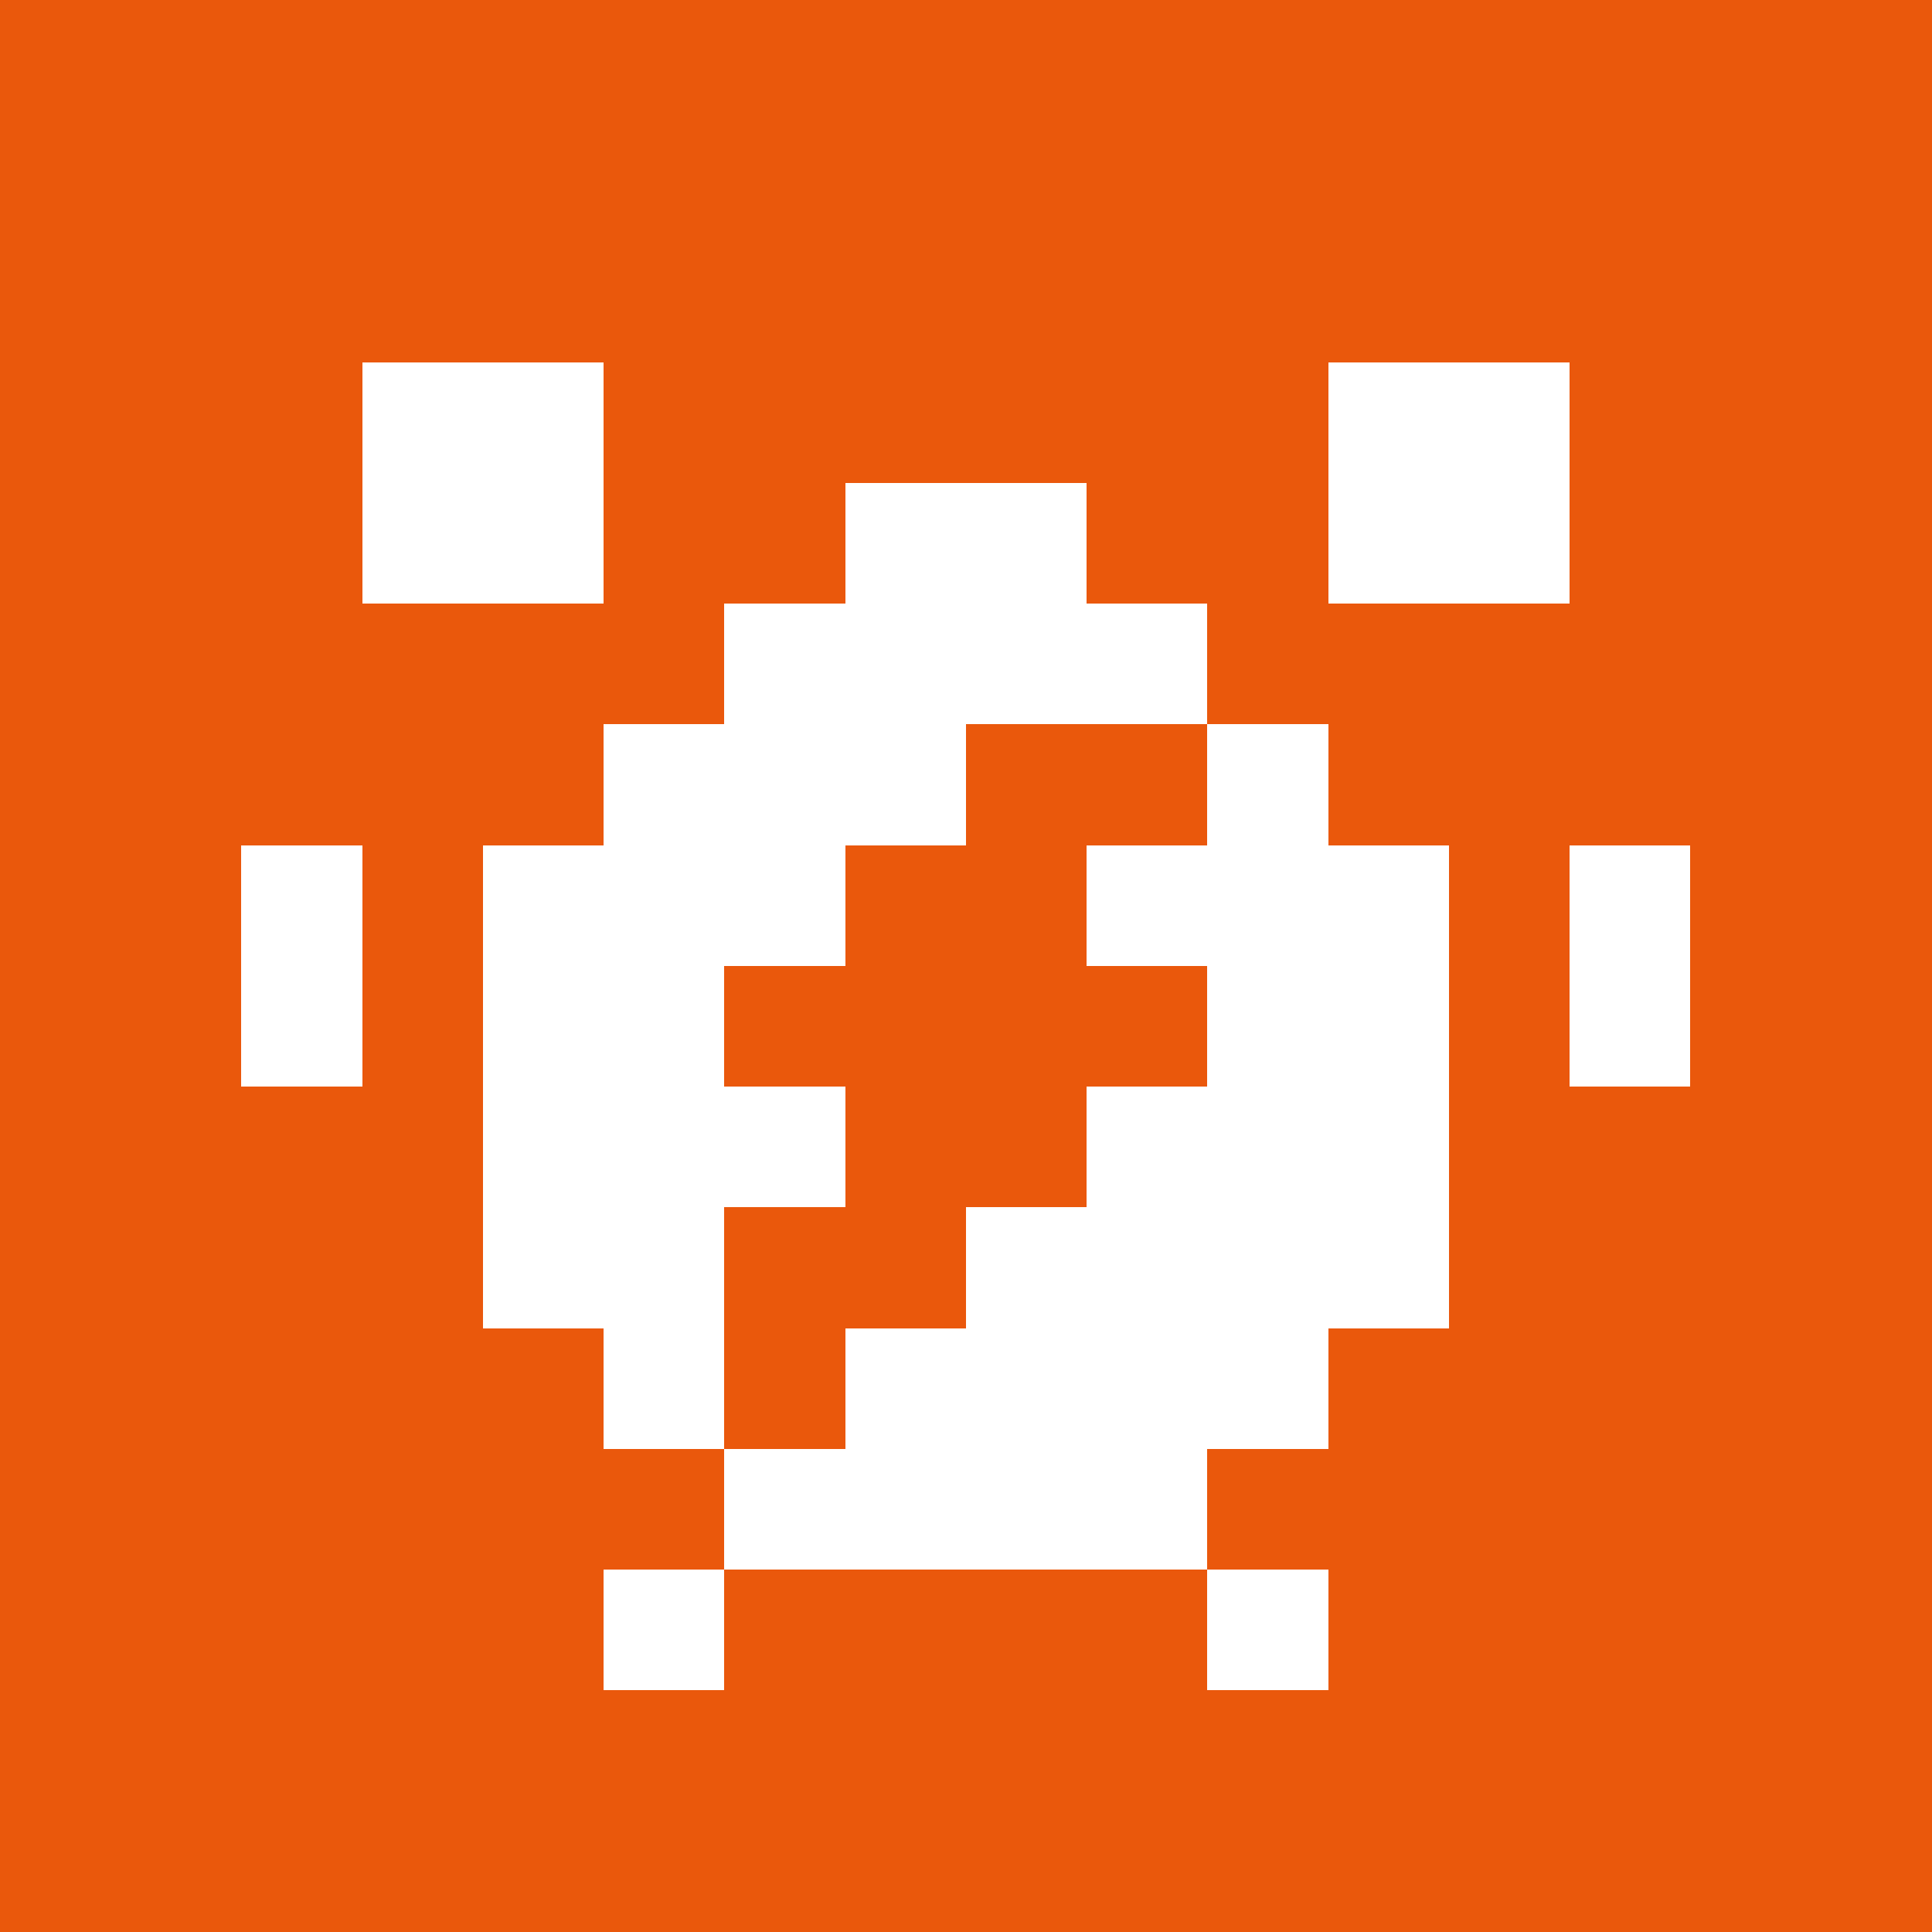
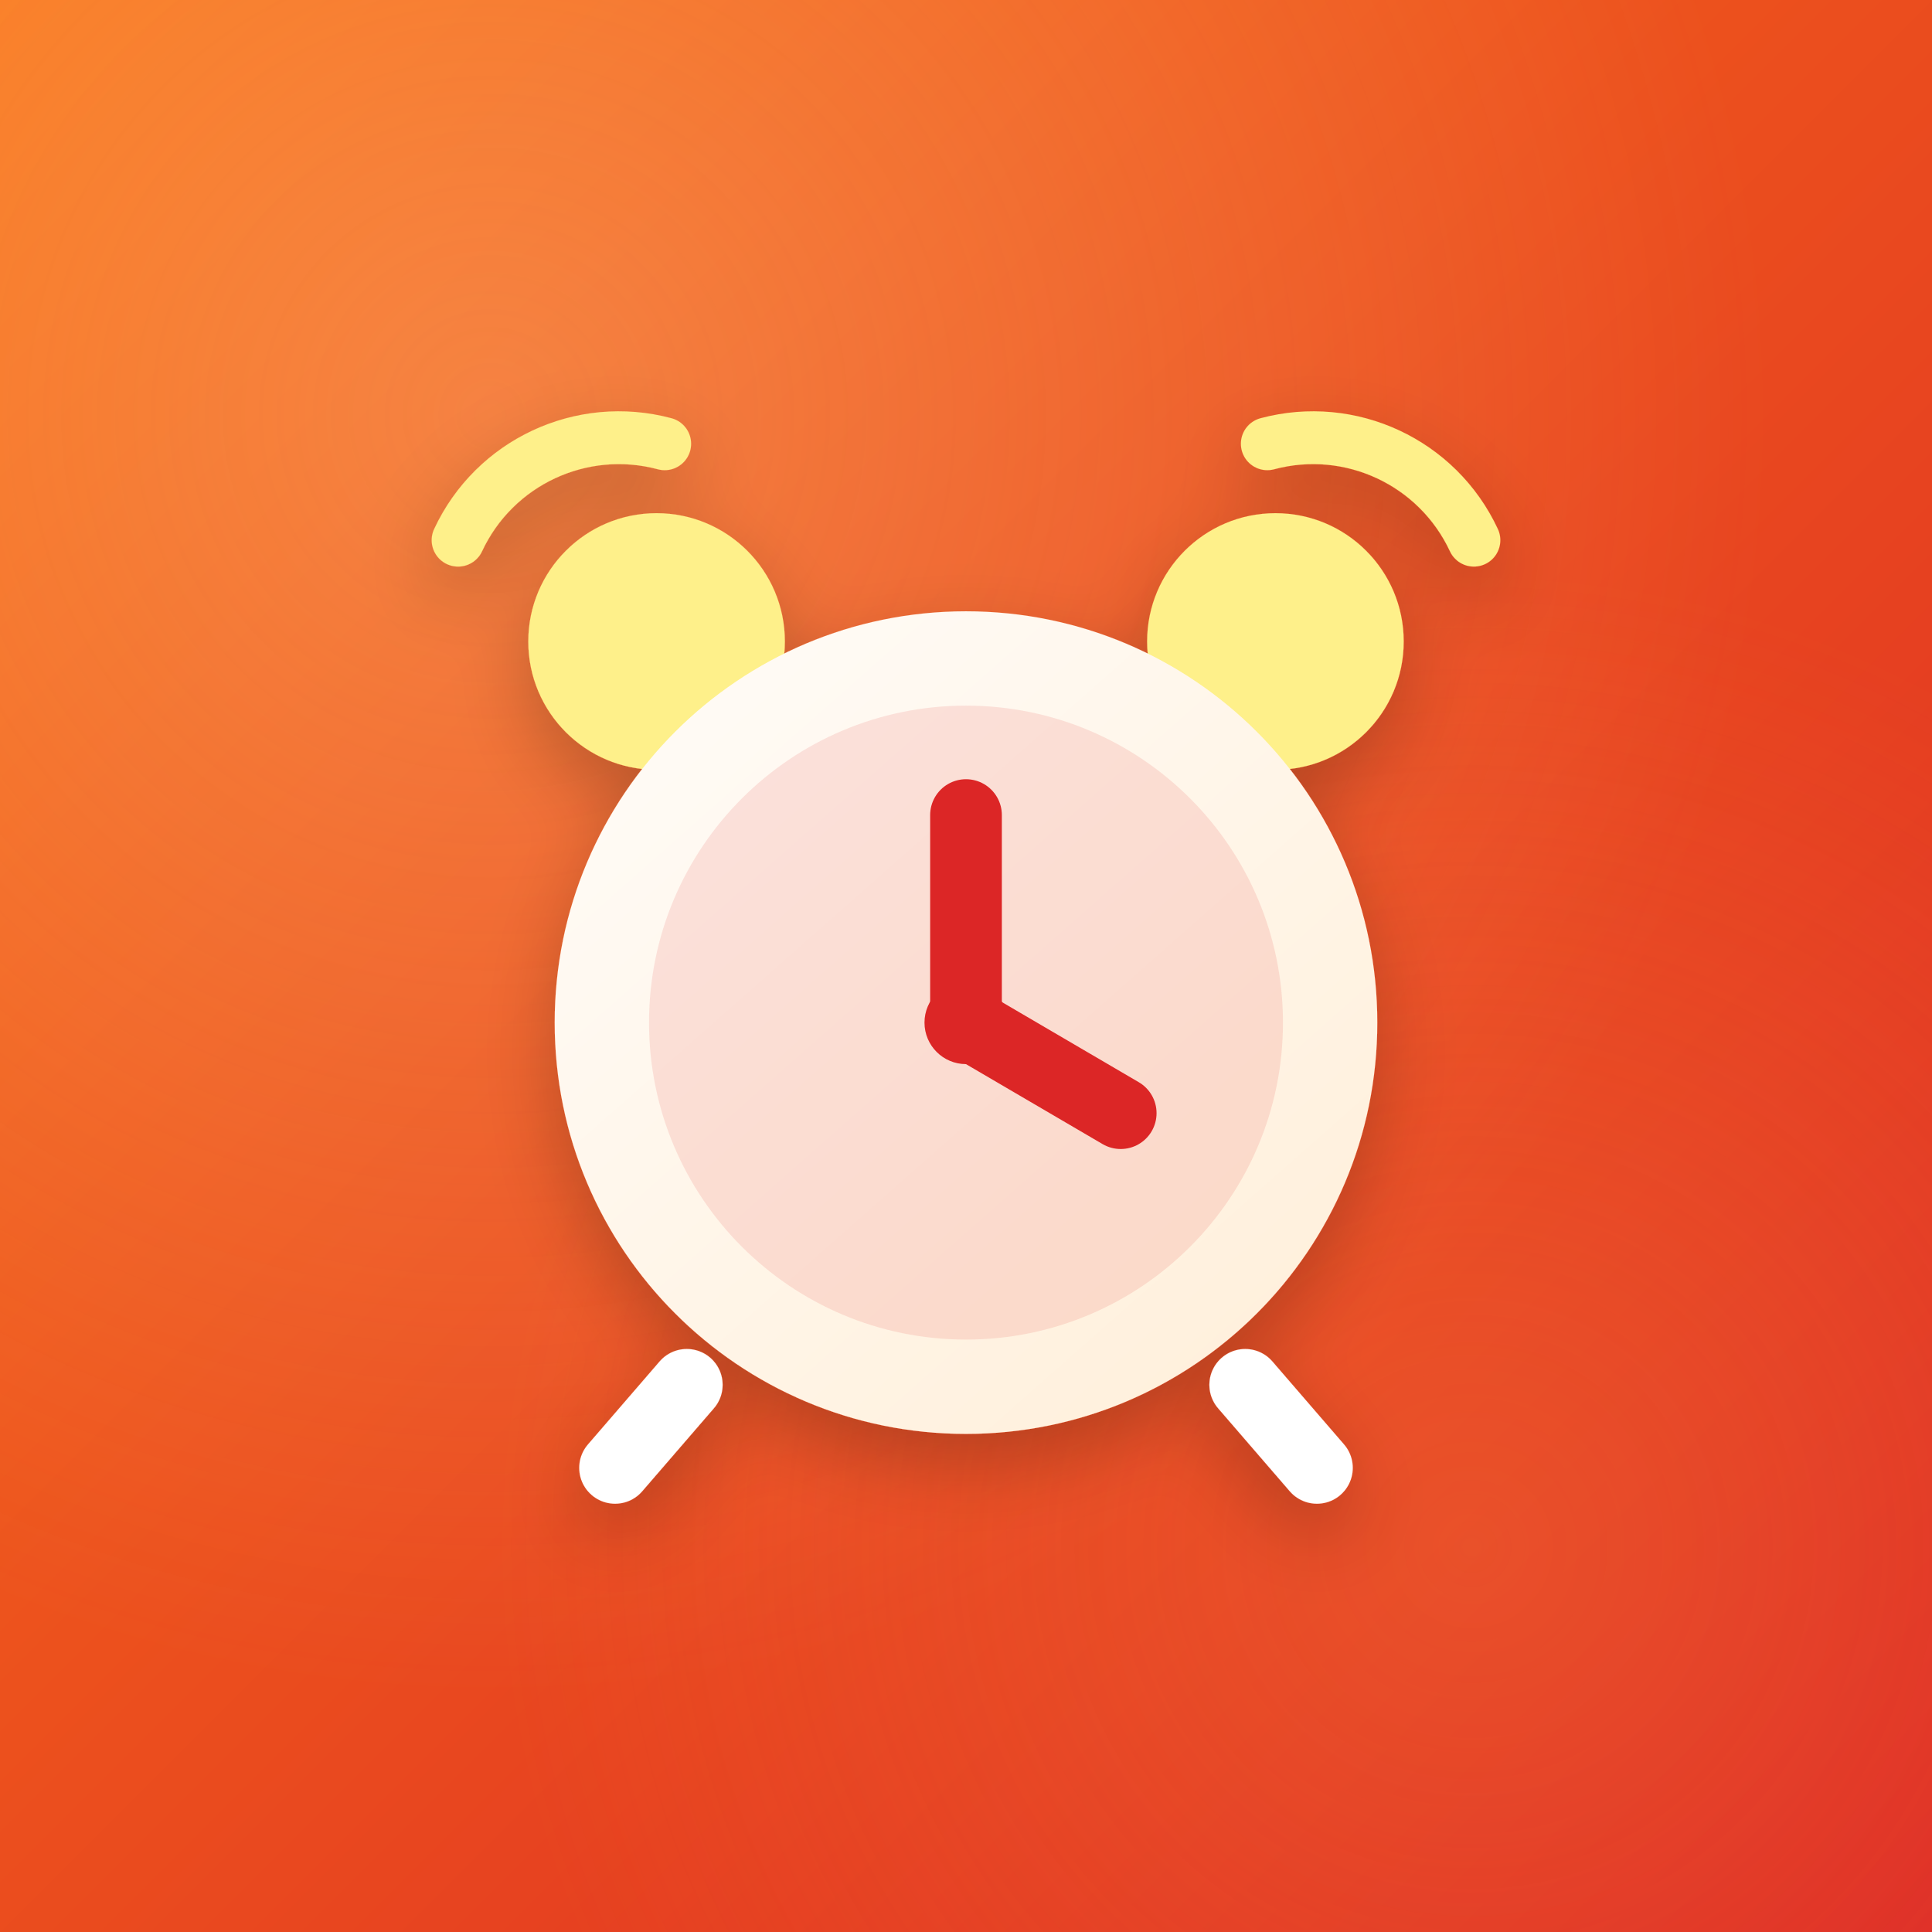
- <svg xmlns="http://www.w3.org/2000/svg" viewBox="0 0 1024 1024" shape-rendering="crispEdges">
-   <rect width="1024" height="1024" fill="#EA580C" />
-   <path fill="#FFFFFF" d="M192 192h128v64h-128zM704 192h128v64h-128zM192 256h128v64h-128zM448 256h128v64h-128zM704 256h128v64h-128zM384 320h256v64h-256zM320 384h192v64h-192zM640 384h64v64h-64zM256 448h192v64h-192zM576 448h192v64h-192zM256 512h128v64h-128zM640 512h128v64h-128zM256 576h192v64h-192zM576 576h192v64h-192zM256 640h128v64h-128zM512 640h256v64h-256zM320 704h64v64h-64zM448 704h256v64h-256zM384 768h256v64h-256zM320 832h64v64h-64zM640 832h64v64h-64zM128 448h64v128h-64zM832 448h64v128h-64z" />
+ <svg xmlns="http://www.w3.org/2000/svg" viewBox="0 0 1024 1024" width="1024" height="1024">
+   <defs>
+     <linearGradient id="bgGrad" x1="0" y1="0" x2="1024" y2="1024" gradientUnits="userSpaceOnUse">
+       <stop offset="0%" stop-color="#F97316" />
+       <stop offset="100%" stop-color="#DC2626" />
+     </linearGradient>
+     <radialGradient id="topGlow" cx="260" cy="220" r="680" gradientUnits="userSpaceOnUse">
+       <stop offset="0%" stop-color="#FED7AA" stop-opacity="0.28" />
+       <stop offset="100%" stop-color="#FED7AA" stop-opacity="0" />
+     </radialGradient>
+     <radialGradient id="botGlow" cx="780" cy="820" r="520" gradientUnits="userSpaceOnUse">
+       <stop offset="0%" stop-color="#FB923C" stop-opacity="0.28" />
+       <stop offset="100%" stop-color="#FB923C" stop-opacity="0" />
+     </radialGradient>
+     <filter id="sh" x="-20%" y="-20%" width="140%" height="140%">
+       <feDropShadow dx="0" dy="16" stdDeviation="20" flood-color="#000000" flood-opacity="0.22" />
+     </filter>
+     <linearGradient id="fg" x1="256" y1="220" x2="768" y2="800" gradientUnits="userSpaceOnUse">
+       <stop offset="0%" stop-color="#FFFFFF" />
+       <stop offset="100%" stop-color="#FFEDD5" />
+     </linearGradient>
+   </defs>
+   <rect width="1024" height="1024" fill="url(#bgGrad)" />
+   <rect width="1024" height="1024" fill="url(#topGlow)" />
+   <rect width="1024" height="1024" fill="url(#botGlow)" />
+   <g filter="url(#sh)">
+     <path d="M 242.8 286.3 A 94.0 94.0 0 0 1 352.3 235.2" fill="none" stroke="#FEF08A" stroke-width="28" stroke-linecap="round" />
+     <path d="M 671.7 235.2 A 94.0 94.0 0 0 1 781.2 286.3" fill="none" stroke="#FEF08A" stroke-width="28" stroke-linecap="round" />
+     <circle cx="348" cy="340" r="68" fill="#FEF08A" />
+     <circle cx="676" cy="340" r="68" fill="#FEF08A" />
+     <circle cx="512" cy="542" r="218" fill="url(#fg)" />
+     <circle cx="512" cy="542" r="168" fill="#DC2626" fill-opacity="0.12" />
+     <path d="M 512 432 V 542 L 594 590" fill="none" stroke="#DC2626" stroke-width="38" stroke-linecap="round" stroke-linejoin="round" />
+     <circle cx="512" cy="542" r="22" fill="#DC2626" />
+     <line x1="364" y1="734" x2="326" y2="778" stroke="#FFFFFF" stroke-width="38" stroke-linecap="round" />
+     <line x1="660" y1="734" x2="698" y2="778" stroke="#FFFFFF" stroke-width="38" stroke-linecap="round" />
+   </g>
</svg>
